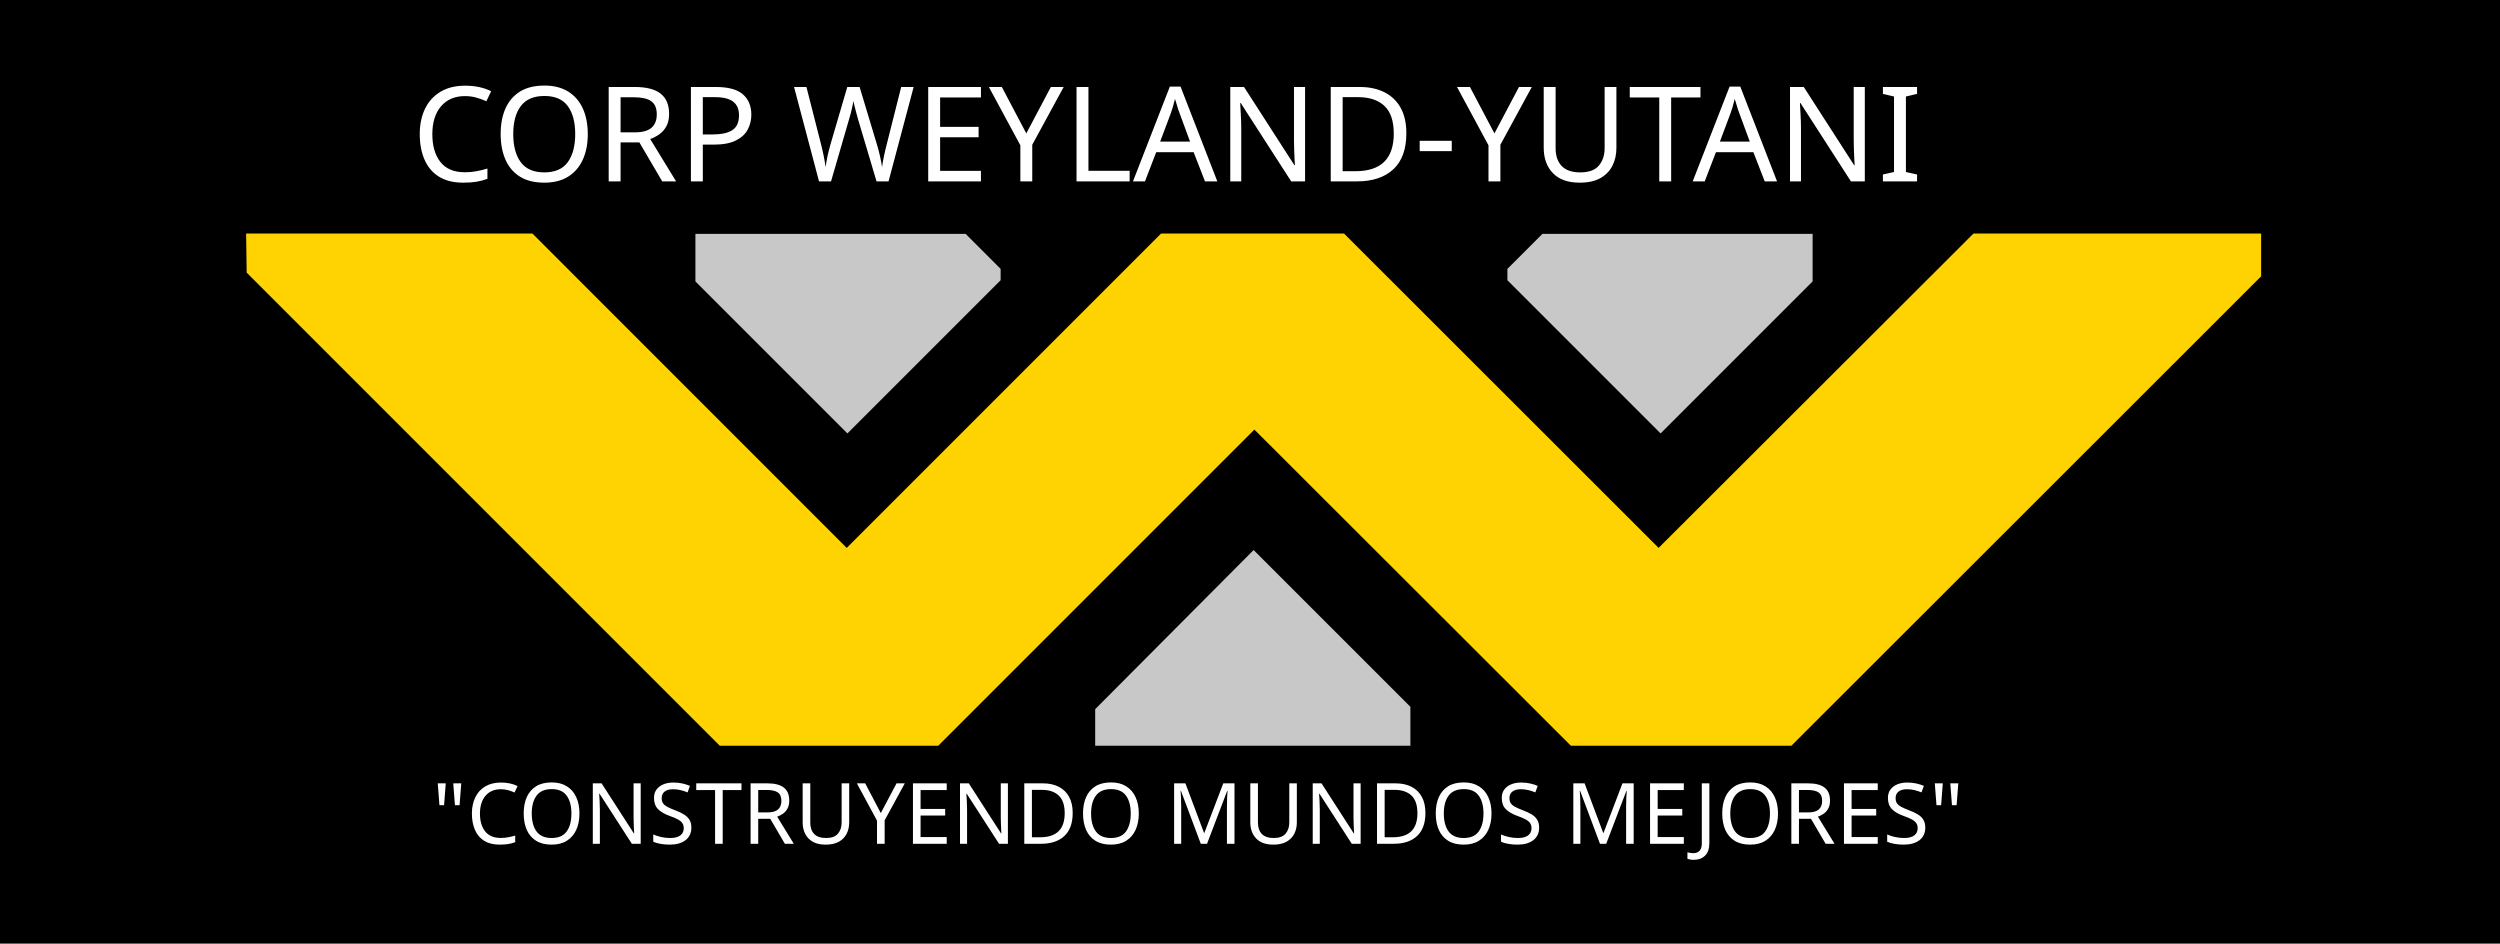
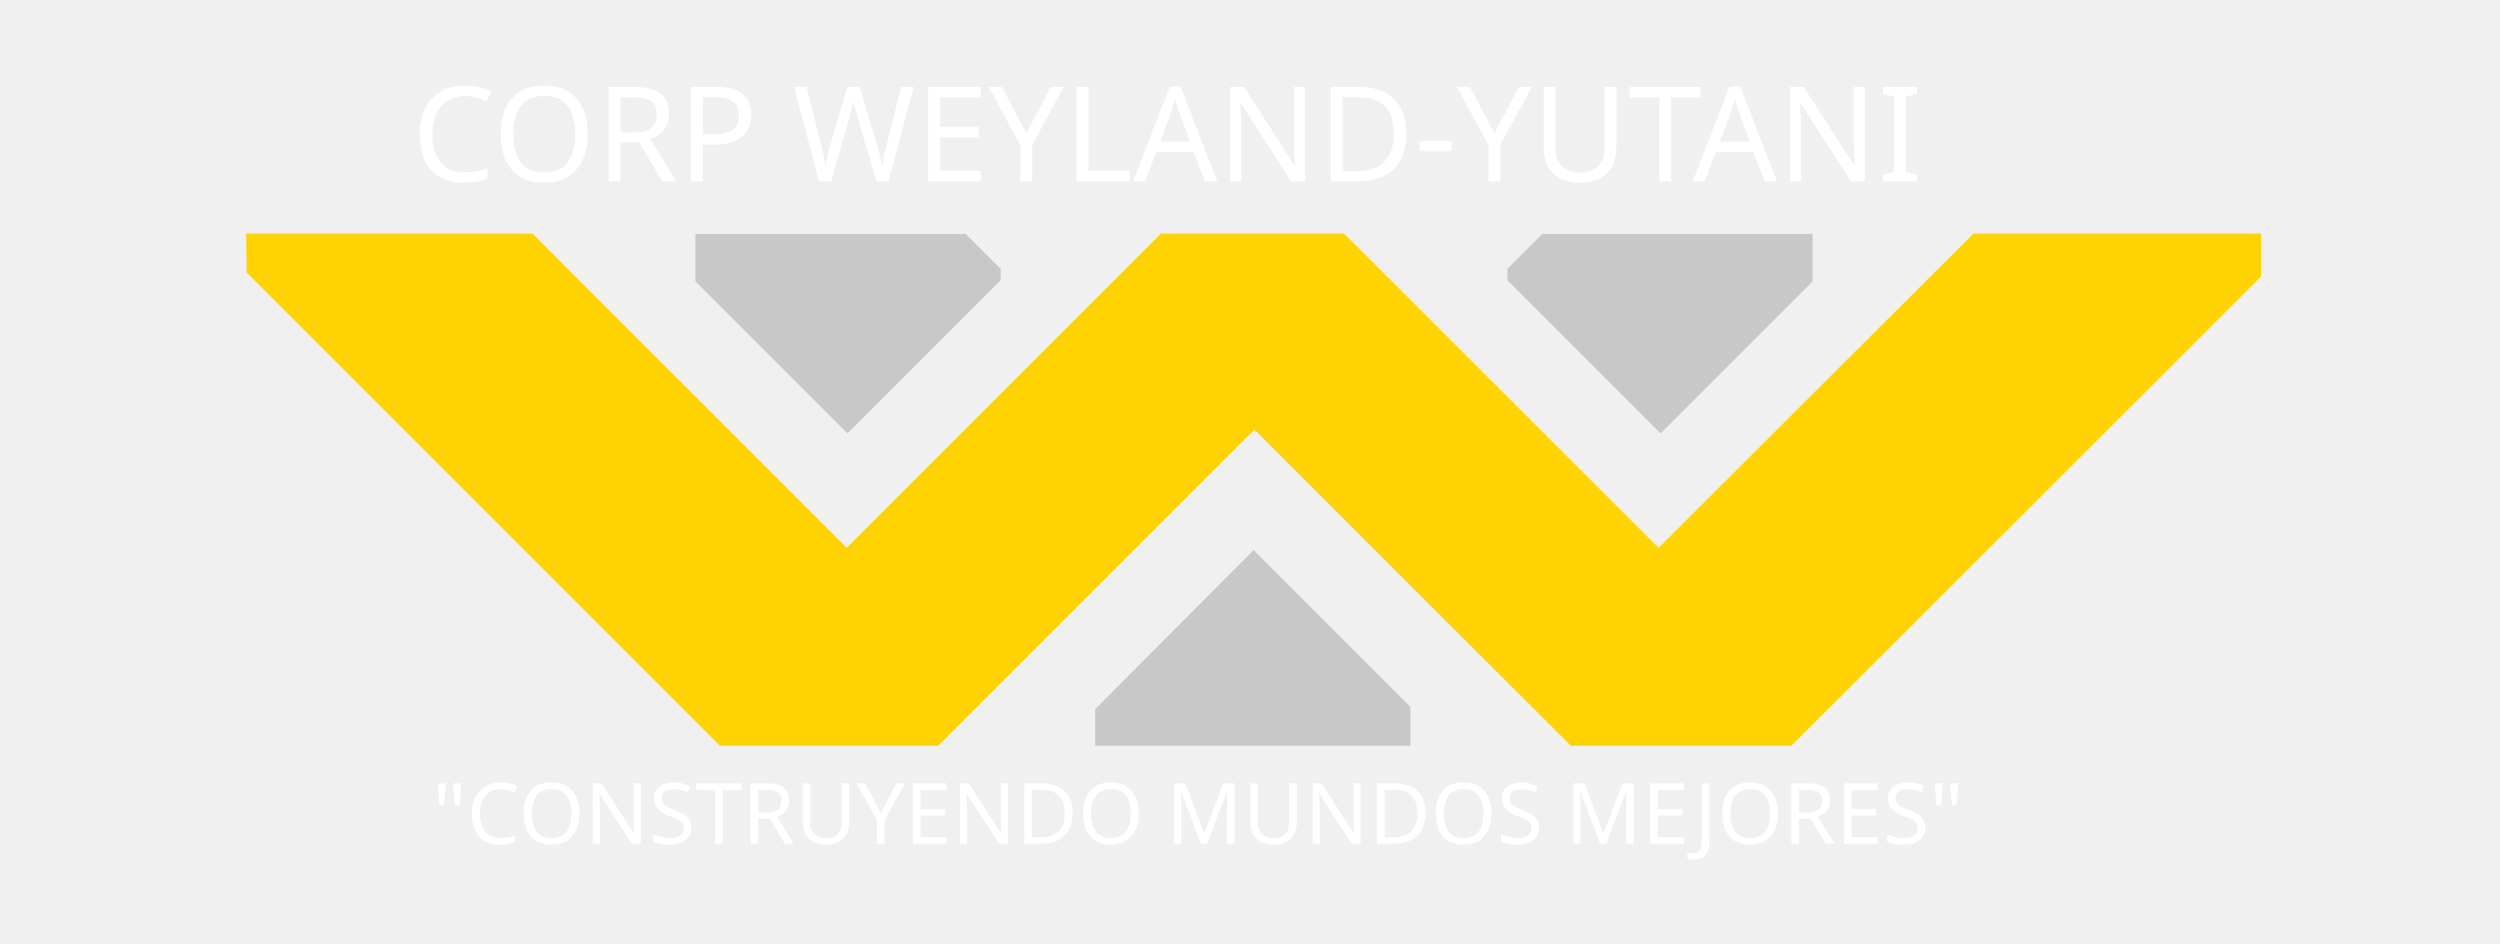
<svg xmlns="http://www.w3.org/2000/svg" width="630.357" height="237.922" viewBox="0 0 630.357 237.922" version="1.1" id="svg1" xml:space="preserve">
  <defs id="defs1">
    <rect x="755.613" y="612.999" width="417.207" height="34.324" id="rect2" />
    <rect x="672.5" y="267.825" width="516.318" height="59.196" id="rect1" />
    <rect x="672.5" y="267.825" width="787.482" height="76.004" id="rect4" />
  </defs>
  <g id="layer1" transform="translate(-644.8215,-421.0389)">
-     <rect style="fill:#000000;stroke-width:0.94" id="rect3" width="630.357" height="237.922" x="644.822" y="421.039" />
+     <rect style="fill:#000000;stroke-width:0.94;fill-opacity:0" id="rect3" width="630.357" height="237.922" x="644.822" y="421.039" />
    <path style="fill:#ffd302;fill-opacity:1" d="m 706.877,479.919 h 72.183 l 79.254,79.268 79.268,-79.268 h 46.124 l 79.321,79.268 79.394,-79.268 h 72.529 v 10.796 l -118.45,118.358 h -55.59 l -79.805,-79.713 -79.713,79.713 h -55.076 l -119.299,-119.299 z" id="path1" />
    <path style="fill:#c8c8c8;fill-opacity:1" d="m 820.165,491.996 38.329,38.329 38.628,-38.628 v -2.863 l -8.824,-8.824 h -68.133 z" id="path2" />
    <path style="fill:#c8c8c8;fill-opacity:1" d="m 1101.858,491.996 -38.329,38.329 -38.628,-38.628 v -2.863 l 8.824,-8.824 h 68.133 z" id="path3" />
    <path style="fill:#c8c8c8;fill-opacity:1" d="m 920.965,609.072 v -9.224 l 39.948,-40.124 39.528,39.528 v 9.82 z" id="path4" />
    <text xml:space="preserve" style="font-size:21.333px;line-height:0;font-family:Carlito;-inkscape-font-specification:Carlito;text-align:center;word-spacing:-5px;writing-mode:lr-tb;direction:ltr;text-anchor:middle;fill:#ffffff" x="960.761" y="633.791" id="text2">
      <tspan id="tspan2" x="960.761" y="633.791" style="font-style:normal;font-variant:normal;font-weight:normal;font-stretch:normal;font-size:21.333px;font-family:Neuropolitical;-inkscape-font-specification:Neuropolitical">"CONSTRUYENDO MUNDOS MEJORES"</tspan>
    </text>
    <text xml:space="preserve" style="font-size:33.333px;line-height:0;font-family:Carlito;-inkscape-font-specification:Carlito;text-align:center;word-spacing:-5px;writing-mode:lr-tb;direction:ltr;text-anchor:middle;fill:#ffffff" x="960.761" y="466.77" id="text4">
      <tspan id="tspan4" x="960.761" y="466.77" style="font-style:normal;font-variant:normal;font-weight:normal;font-stretch:normal;font-size:33.333px;font-family:Neuropolitical;-inkscape-font-specification:Neuropolitical">CORP WEYLAND-YUTANI</tspan>
    </text>
  </g>
</svg>
